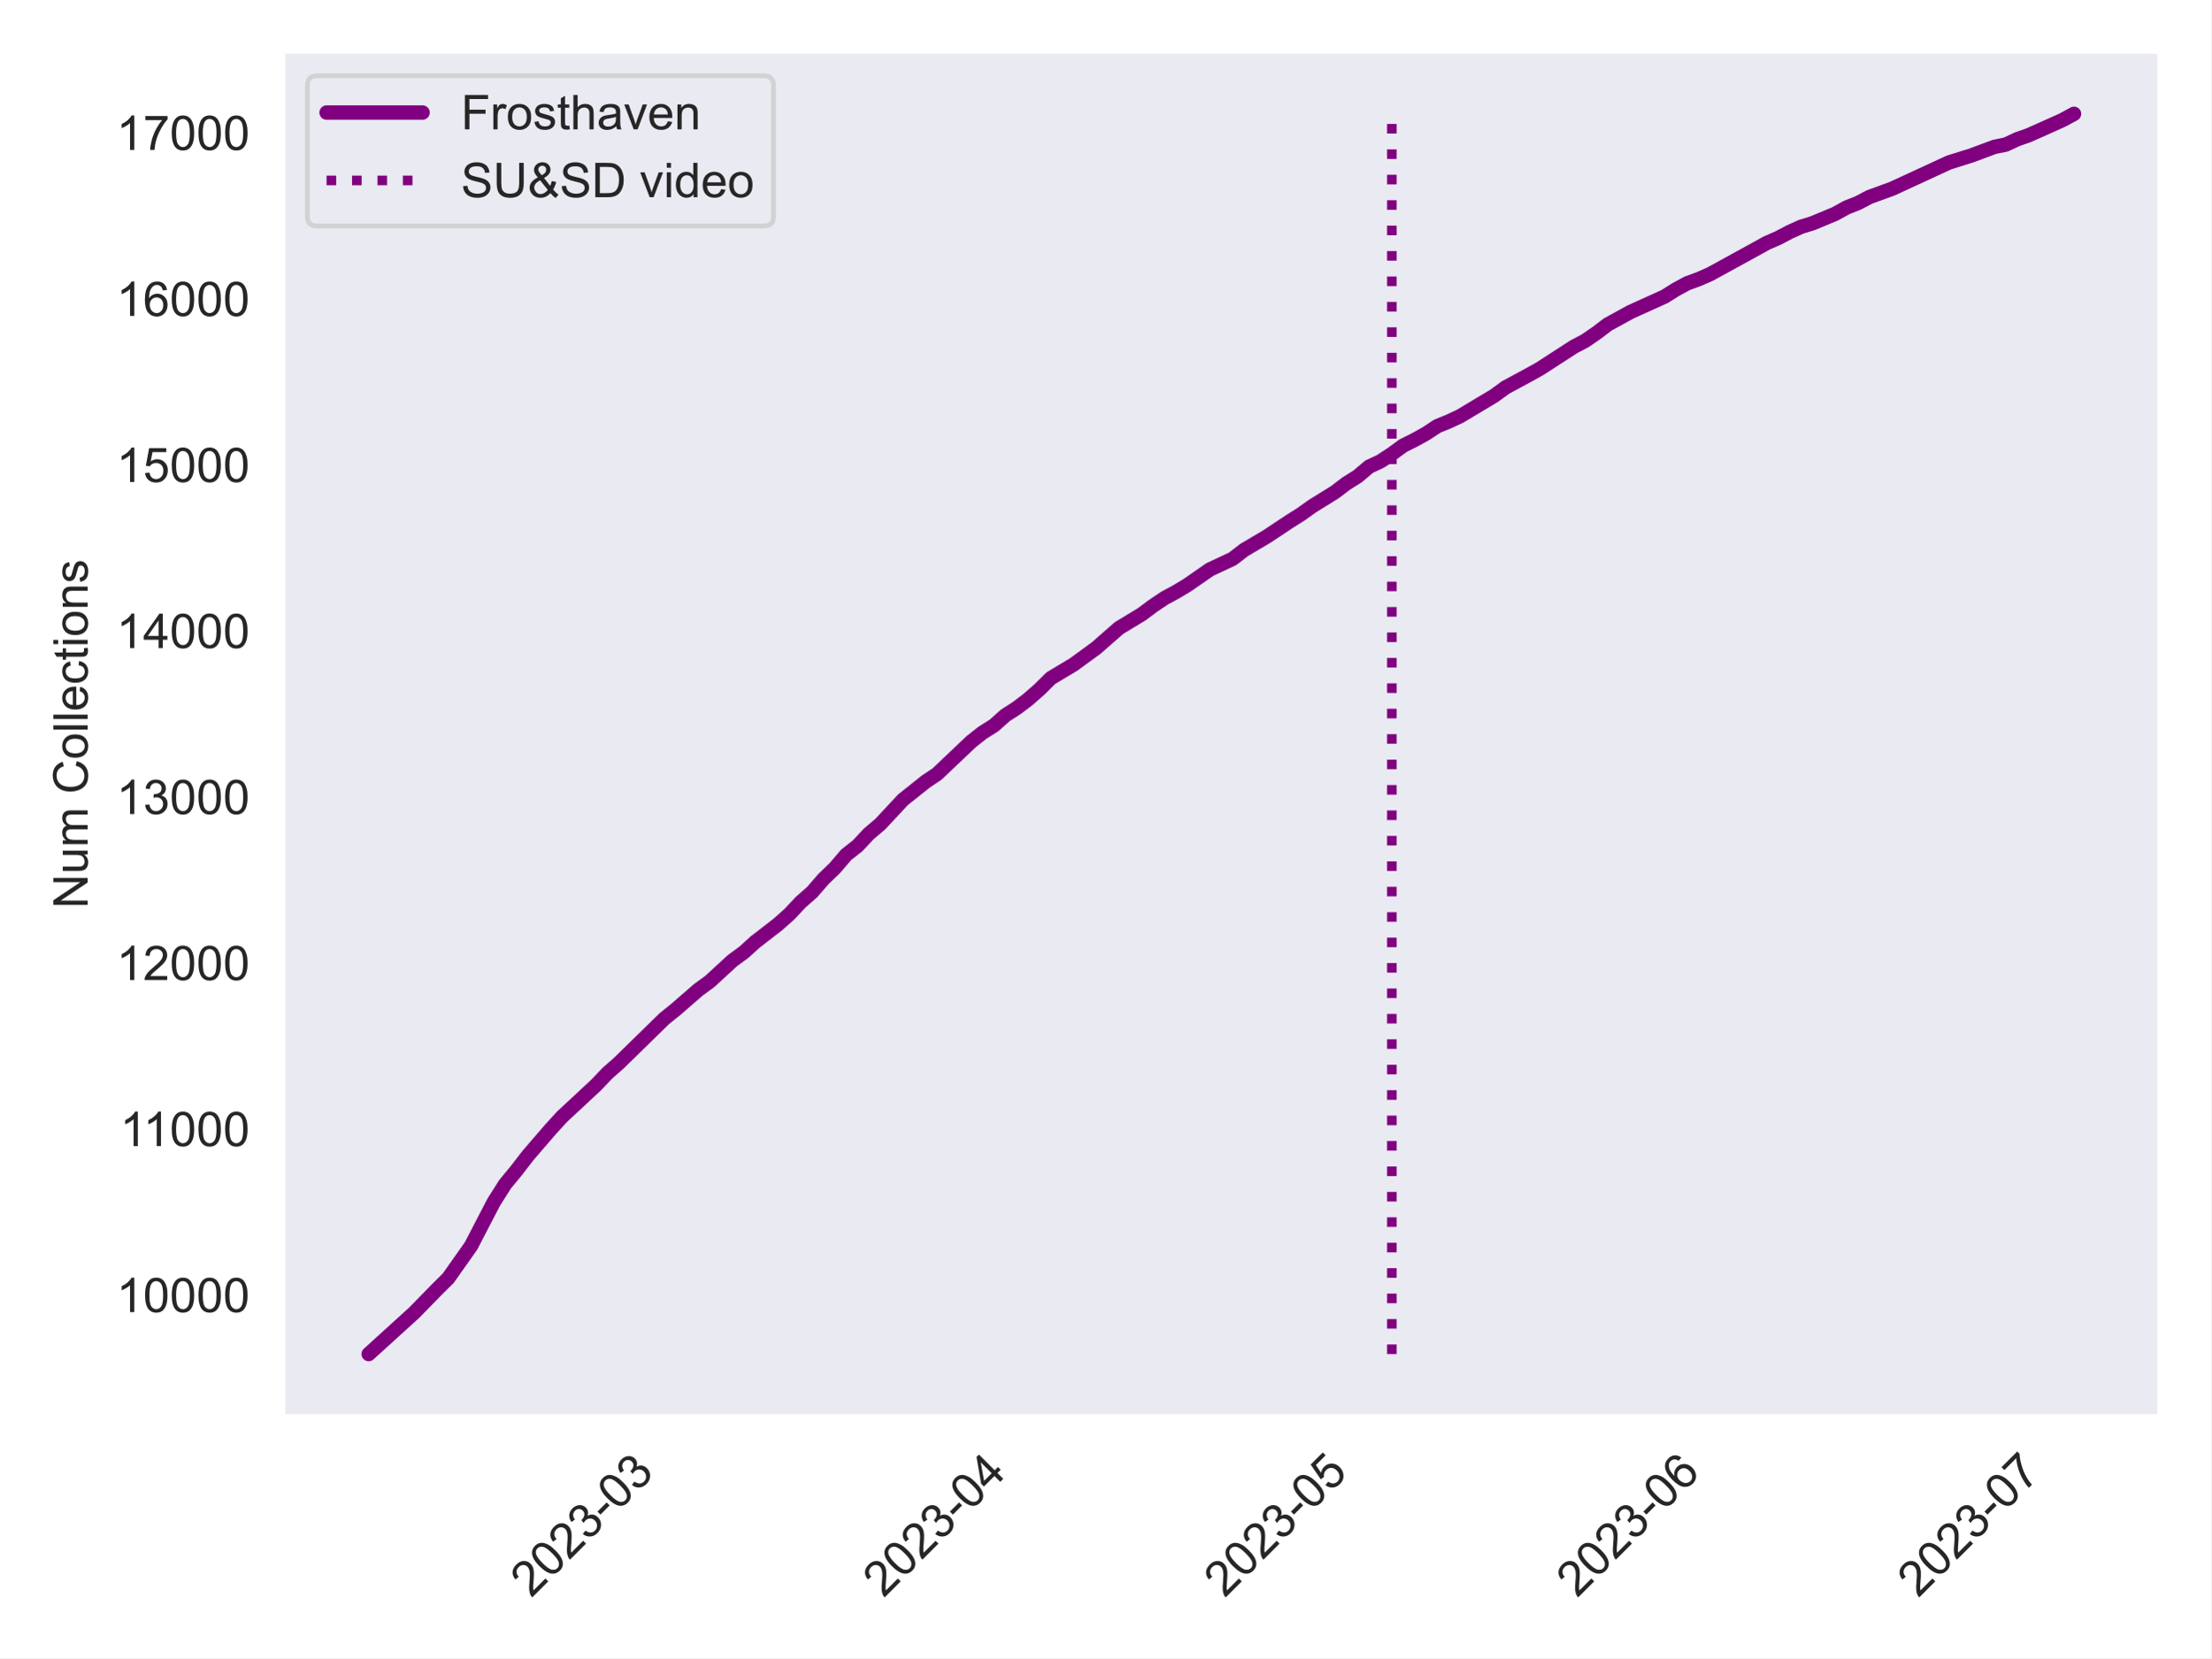
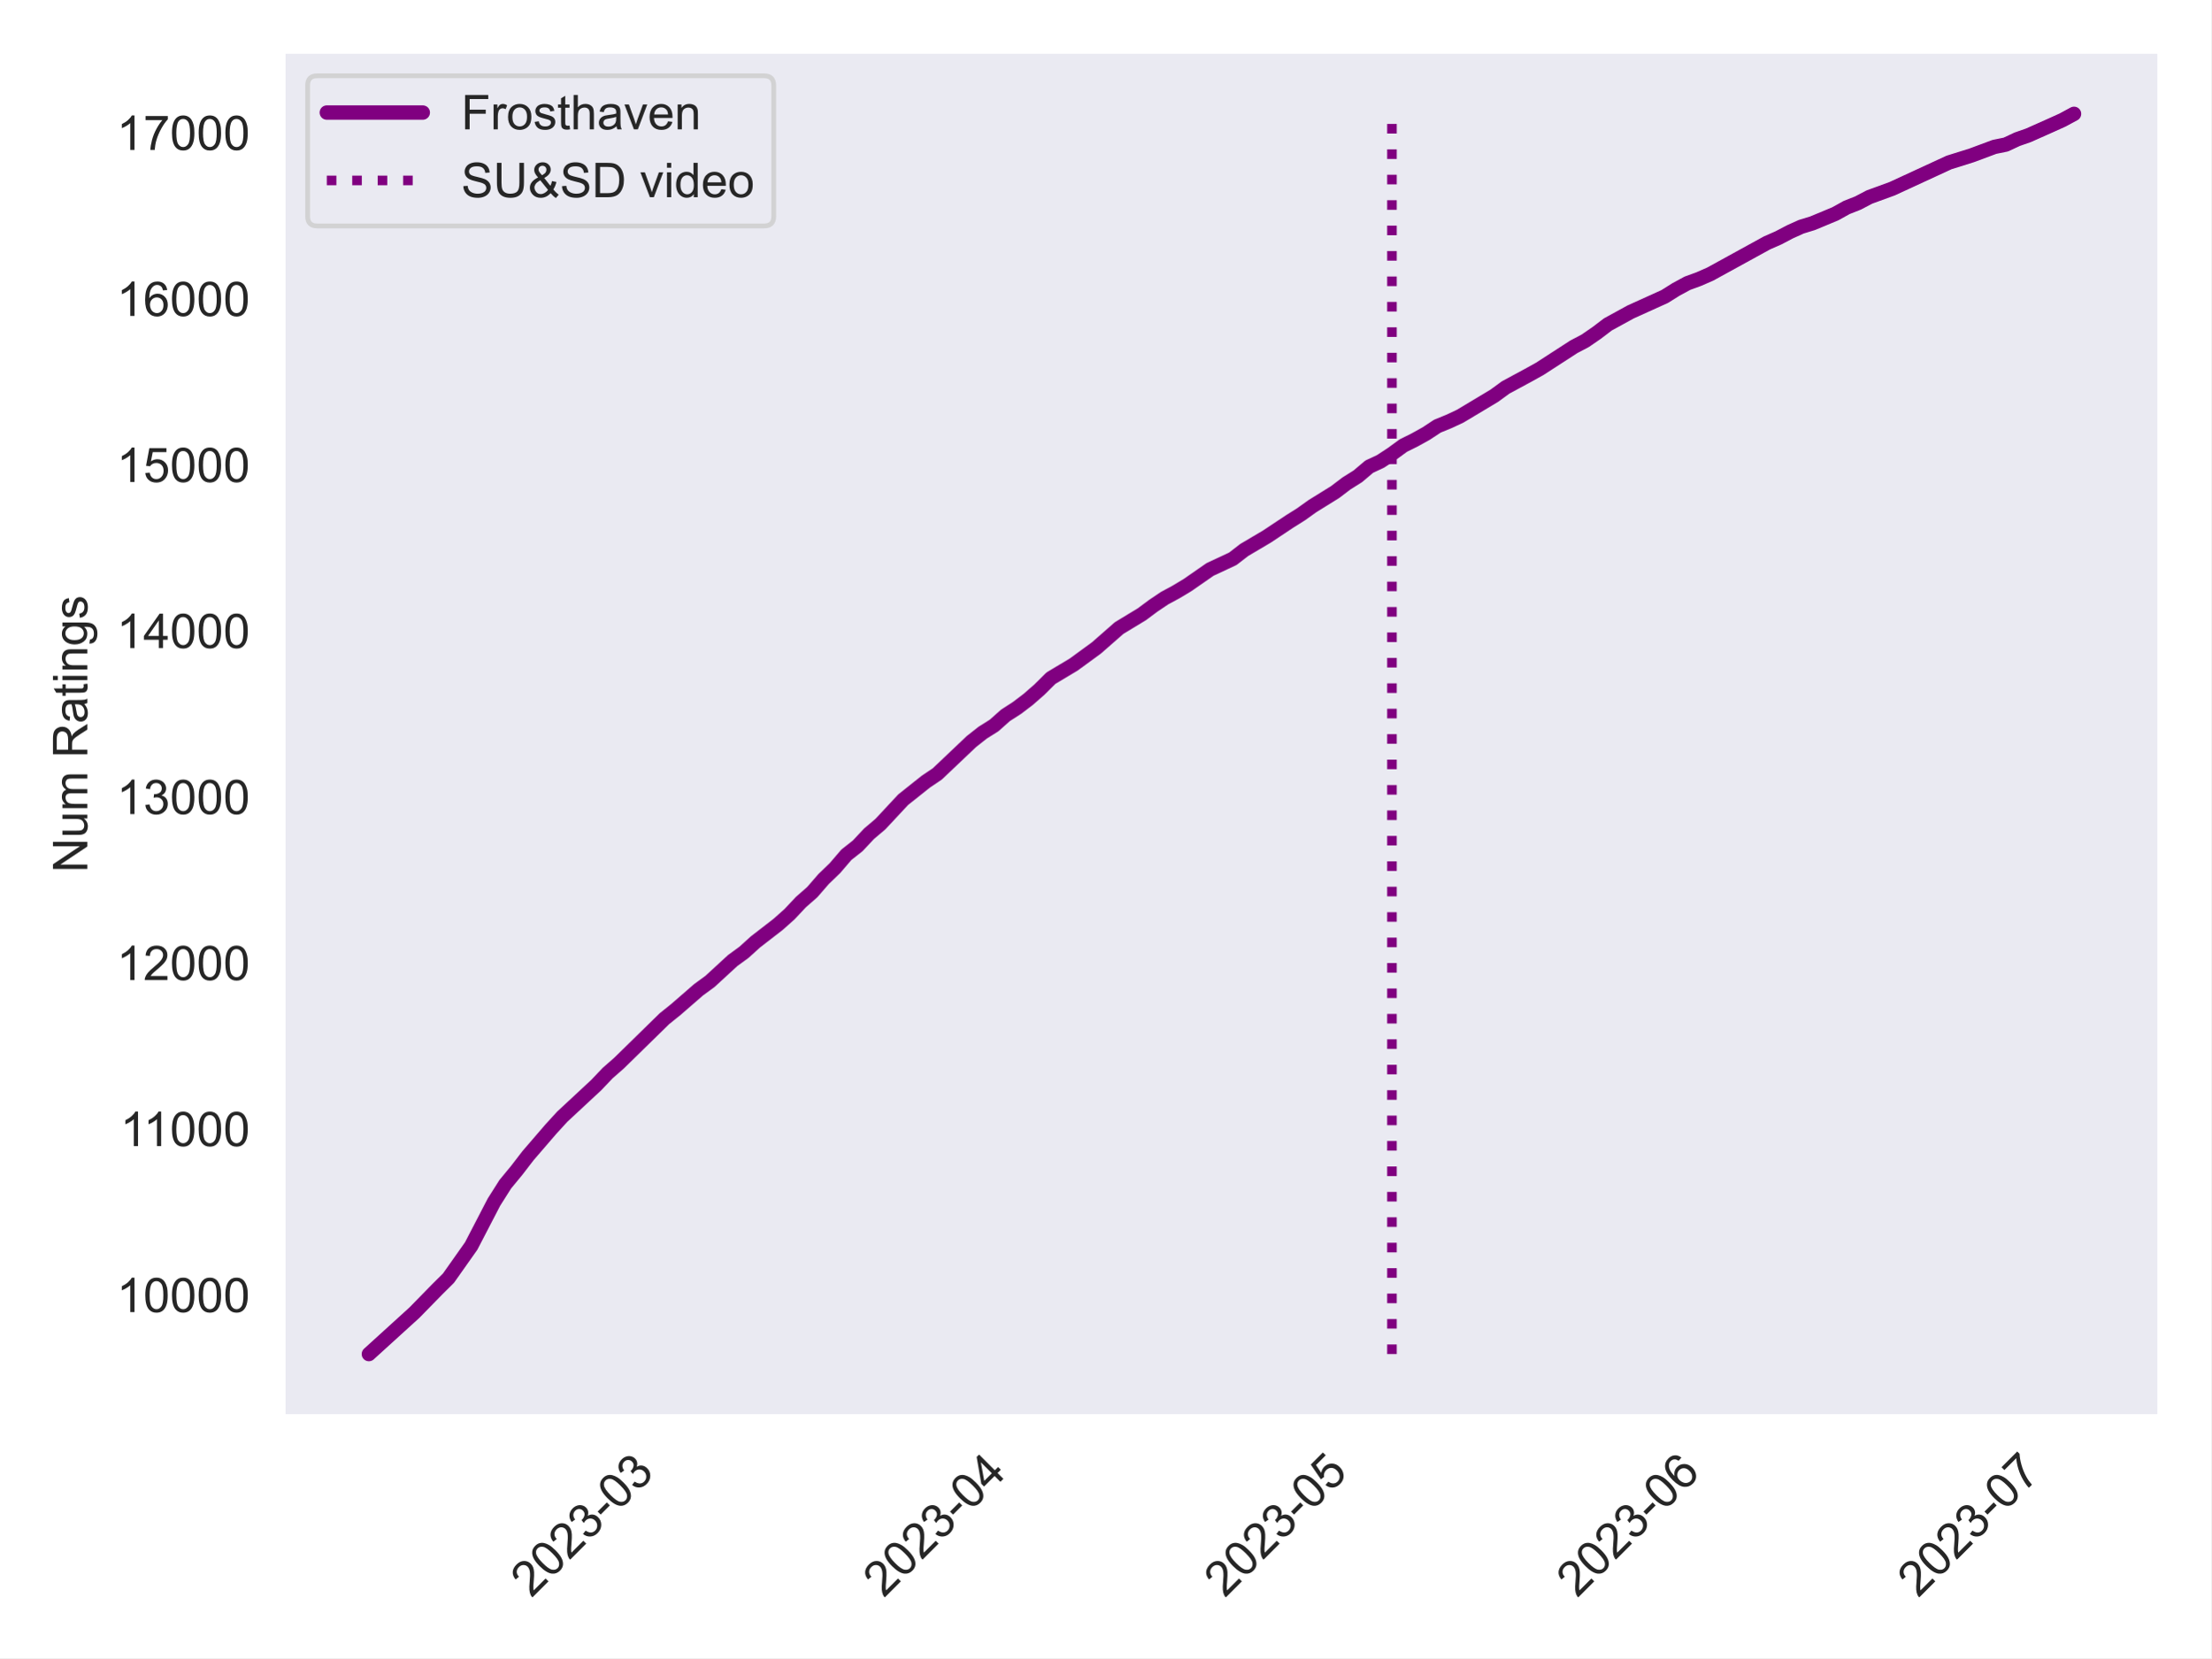
<svg xmlns="http://www.w3.org/2000/svg" xmlns:xlink="http://www.w3.org/1999/xlink" width="460.8pt" height="345.6pt" viewBox="0 0 460.8 345.6" version="1.1">
  <defs>
    <style type="text/css">*{stroke-linejoin: round; stroke-linecap: butt}</style>
  </defs>
  <g id="figure_1">
    <g id="patch_1">
      <path d="M 0 345.6  L 460.8 345.6  L 460.8 0  L 0 0  z " style="fill: #ffffff" />
    </g>
    <g id="axes_1">
      <g id="patch_2">
-         <path d="M 59.06 295.153  L 450 295.153  L 450 10.8  L 59.06 10.8  z " style="fill: #eaeaf2" />
+         <path d="M 59.105 295.153  L 450 295.153  L 450 10.8  L 59.105 10.8  z " style="fill: #eaeaf2" />
      </g>
      <g id="matplotlib.axis_1">
        <g id="xtick_1">
          <g id="text_1">
-             <g style="fill: #262626" transform="translate(110.7016 333.1617) rotate(-45) scale(0.1 -0.1)">
+             <g style="fill: #262626" transform="translate(110.7393 333.1617) rotate(-45) scale(0.1 -0.1)">
              <defs>
                <path id="ArialMT-32" d="M 3222 541  L 3222 0  L 194 0  Q 188 203 259 391  Q 375 700 629 1000  Q 884 1300 1366 1694  Q 2113 2306 2375 2664  Q 2638 3022 2638 3341  Q 2638 3675 2398 3904  Q 2159 4134 1775 4134  Q 1369 4134 1125 3890  Q 881 3647 878 3216  L 300 3275  Q 359 3922 746 4261  Q 1134 4600 1788 4600  Q 2447 4600 2831 4234  Q 3216 3869 3216 3328  Q 3216 3053 3103 2787  Q 2991 2522 2730 2228  Q 2469 1934 1863 1422  Q 1356 997 1212 845  Q 1069 694 975 541  L 3222 541  z " transform="scale(0.015625)" />
                <path id="ArialMT-30" d="M 266 2259  Q 266 3072 433 3567  Q 600 4063 929 4331  Q 1259 4600 1759 4600  Q 2128 4600 2406 4451  Q 2684 4303 2865 4023  Q 3047 3744 3150 3342  Q 3253 2941 3253 2259  Q 3253 1453 3087 958  Q 2922 463 2592 192  Q 2263 -78 1759 -78  Q 1097 -78 719 397  Q 266 969 266 2259  z M 844 2259  Q 844 1131 1108 757  Q 1372 384 1759 384  Q 2147 384 2411 759  Q 2675 1134 2675 2259  Q 2675 3391 2411 3762  Q 2147 4134 1753 4134  Q 1366 4134 1134 3806  Q 844 3388 844 2259  z " transform="scale(0.015625)" />
                <path id="ArialMT-33" d="M 269 1209  L 831 1284  Q 928 806 1161 595  Q 1394 384 1728 384  Q 2125 384 2398 659  Q 2672 934 2672 1341  Q 2672 1728 2419 1979  Q 2166 2231 1775 2231  Q 1616 2231 1378 2169  L 1441 2663  Q 1497 2656 1531 2656  Q 1891 2656 2178 2843  Q 2466 3031 2466 3422  Q 2466 3731 2256 3934  Q 2047 4138 1716 4138  Q 1388 4138 1169 3931  Q 950 3725 888 3313  L 325 3413  Q 428 3978 793 4289  Q 1159 4600 1703 4600  Q 2078 4600 2393 4439  Q 2709 4278 2876 4000  Q 3044 3722 3044 3409  Q 3044 3113 2884 2869  Q 2725 2625 2413 2481  Q 2819 2388 3044 2092  Q 3269 1797 3269 1353  Q 3269 753 2831 336  Q 2394 -81 1725 -81  Q 1122 -81 723 278  Q 325 638 269 1209  z " transform="scale(0.015625)" />
                <path id="ArialMT-2d" d="M 203 1375  L 203 1941  L 1931 1941  L 1931 1375  L 203 1375  z " transform="scale(0.015625)" />
              </defs>
              <use xlink:href="#ArialMT-32" />
              <use xlink:href="#ArialMT-30" x="55.615" />
              <use xlink:href="#ArialMT-32" x="111.23" />
              <use xlink:href="#ArialMT-33" x="166.846" />
              <use xlink:href="#ArialMT-2d" x="222.461" />
              <use xlink:href="#ArialMT-30" x="255.762" />
              <use xlink:href="#ArialMT-33" x="311.377" />
            </g>
          </g>
        </g>
        <g id="xtick_2">
          <g id="text_2">
-             <g style="fill: #262626" transform="translate(184.1509 333.1617) rotate(-45) scale(0.1 -0.1)">
+             <g style="fill: #262626" transform="translate(184.1802 333.1617) rotate(-45) scale(0.1 -0.1)">
              <defs>
                <path id="ArialMT-34" d="M 2069 0  L 2069 1097  L 81 1097  L 81 1613  L 2172 4581  L 2631 4581  L 2631 1613  L 3250 1613  L 3250 1097  L 2631 1097  L 2631 0  L 2069 0  z M 2069 1613  L 2069 3678  L 634 1613  L 2069 1613  z " transform="scale(0.015625)" />
              </defs>
              <use xlink:href="#ArialMT-32" />
              <use xlink:href="#ArialMT-30" x="55.615" />
              <use xlink:href="#ArialMT-32" x="111.23" />
              <use xlink:href="#ArialMT-33" x="166.846" />
              <use xlink:href="#ArialMT-2d" x="222.461" />
              <use xlink:href="#ArialMT-30" x="255.762" />
              <use xlink:href="#ArialMT-34" x="311.377" />
            </g>
          </g>
        </g>
        <g id="xtick_3">
          <g id="text_3">
-             <g style="fill: #262626" transform="translate(255.2309 333.1617) rotate(-45) scale(0.1 -0.1)">
+             <g style="fill: #262626" transform="translate(255.252 333.1617) rotate(-45) scale(0.1 -0.1)">
              <defs>
                <path id="ArialMT-35" d="M 266 1200  L 856 1250  Q 922 819 1161 601  Q 1400 384 1738 384  Q 2144 384 2425 690  Q 2706 997 2706 1503  Q 2706 1984 2436 2262  Q 2166 2541 1728 2541  Q 1456 2541 1237 2417  Q 1019 2294 894 2097  L 366 2166  L 809 4519  L 3088 4519  L 3088 3981  L 1259 3981  L 1013 2750  Q 1425 3038 1878 3038  Q 2478 3038 2890 2622  Q 3303 2206 3303 1553  Q 3303 931 2941 478  Q 2500 -78 1738 -78  Q 1113 -78 717 272  Q 322 622 266 1200  z " transform="scale(0.015625)" />
              </defs>
              <use xlink:href="#ArialMT-32" />
              <use xlink:href="#ArialMT-30" x="55.615" />
              <use xlink:href="#ArialMT-32" x="111.23" />
              <use xlink:href="#ArialMT-33" x="166.846" />
              <use xlink:href="#ArialMT-2d" x="222.461" />
              <use xlink:href="#ArialMT-30" x="255.762" />
              <use xlink:href="#ArialMT-35" x="311.377" />
            </g>
          </g>
        </g>
        <g id="xtick_4">
          <g id="text_4">
-             <g style="fill: #262626" transform="translate(328.6802 333.1617) rotate(-45) scale(0.1 -0.1)">
+             <g style="fill: #262626" transform="translate(328.6929 333.1617) rotate(-45) scale(0.1 -0.1)">
              <defs>
                <path id="ArialMT-36" d="M 3184 3459  L 2625 3416  Q 2550 3747 2413 3897  Q 2184 4138 1850 4138  Q 1581 4138 1378 3988  Q 1113 3794 959 3422  Q 806 3050 800 2363  Q 1003 2672 1297 2822  Q 1591 2972 1913 2972  Q 2475 2972 2870 2558  Q 3266 2144 3266 1488  Q 3266 1056 3080 686  Q 2894 316 2569 119  Q 2244 -78 1831 -78  Q 1128 -78 684 439  Q 241 956 241 2144  Q 241 3472 731 4075  Q 1159 4600 1884 4600  Q 2425 4600 2770 4297  Q 3116 3994 3184 3459  z M 888 1484  Q 888 1194 1011 928  Q 1134 663 1356 523  Q 1578 384 1822 384  Q 2178 384 2434 671  Q 2691 959 2691 1453  Q 2691 1928 2437 2201  Q 2184 2475 1800 2475  Q 1419 2475 1153 2201  Q 888 1928 888 1484  z " transform="scale(0.015625)" />
              </defs>
              <use xlink:href="#ArialMT-32" />
              <use xlink:href="#ArialMT-30" x="55.615" />
              <use xlink:href="#ArialMT-32" x="111.23" />
              <use xlink:href="#ArialMT-33" x="166.846" />
              <use xlink:href="#ArialMT-2d" x="222.461" />
              <use xlink:href="#ArialMT-30" x="255.762" />
              <use xlink:href="#ArialMT-36" x="311.377" />
            </g>
          </g>
        </g>
        <g id="xtick_5">
          <g id="text_5">
-             <g style="fill: #262626" transform="translate(399.7602 333.1617) rotate(-45) scale(0.1 -0.1)">
+             <g style="fill: #262626" transform="translate(399.7647 333.1617) rotate(-45) scale(0.1 -0.1)">
              <defs>
                <path id="ArialMT-37" d="M 303 3981  L 303 4522  L 3269 4522  L 3269 4084  Q 2831 3619 2401 2847  Q 1972 2075 1738 1259  Q 1569 684 1522 0  L 944 0  Q 953 541 1156 1306  Q 1359 2072 1739 2783  Q 2119 3494 2547 3981  L 303 3981  z " transform="scale(0.015625)" />
              </defs>
              <use xlink:href="#ArialMT-32" />
              <use xlink:href="#ArialMT-30" x="55.615" />
              <use xlink:href="#ArialMT-32" x="111.23" />
              <use xlink:href="#ArialMT-33" x="166.846" />
              <use xlink:href="#ArialMT-2d" x="222.461" />
              <use xlink:href="#ArialMT-30" x="255.762" />
              <use xlink:href="#ArialMT-37" x="311.377" />
            </g>
          </g>
        </g>
      </g>
      <g id="matplotlib.axis_2">
        <g id="ytick_1">
          <g id="text_6">
-             <g style="fill: #262626" transform="translate(24.25531 273.4871) scale(0.1 -0.1)">
+             <g style="fill: #262626" transform="translate(24.30031 273.4871) scale(0.1 -0.1)">
              <defs>
                <path id="ArialMT-31" d="M 2384 0  L 1822 0  L 1822 3584  Q 1619 3391 1289 3197  Q 959 3003 697 2906  L 697 3450  Q 1169 3672 1522 3987  Q 1875 4303 2022 4600  L 2384 4600  L 2384 0  z " transform="scale(0.015625)" />
              </defs>
              <use xlink:href="#ArialMT-31" />
              <use xlink:href="#ArialMT-30" x="55.615" />
              <use xlink:href="#ArialMT-30" x="111.23" />
              <use xlink:href="#ArialMT-30" x="166.846" />
              <use xlink:href="#ArialMT-30" x="222.461" />
            </g>
          </g>
        </g>
        <g id="ytick_2">
          <g id="text_7">
-             <g style="fill: #262626" transform="translate(24.99281 238.8817) scale(0.1 -0.1)">
+             <g style="fill: #262626" transform="translate(25.03781 238.8817) scale(0.1 -0.1)">
              <use xlink:href="#ArialMT-31" />
              <use xlink:href="#ArialMT-31" x="48.24" />
              <use xlink:href="#ArialMT-30" x="103.855" />
              <use xlink:href="#ArialMT-30" x="159.471" />
              <use xlink:href="#ArialMT-30" x="215.086" />
            </g>
          </g>
        </g>
        <g id="ytick_3">
          <g id="text_8">
-             <g style="fill: #262626" transform="translate(24.25531 204.2762) scale(0.1 -0.1)">
+             <g style="fill: #262626" transform="translate(24.30031 204.2762) scale(0.1 -0.1)">
              <use xlink:href="#ArialMT-31" />
              <use xlink:href="#ArialMT-32" x="55.615" />
              <use xlink:href="#ArialMT-30" x="111.23" />
              <use xlink:href="#ArialMT-30" x="166.846" />
              <use xlink:href="#ArialMT-30" x="222.461" />
            </g>
          </g>
        </g>
        <g id="ytick_4">
          <g id="text_9">
-             <g style="fill: #262626" transform="translate(24.25531 169.6708) scale(0.1 -0.1)">
+             <g style="fill: #262626" transform="translate(24.30031 169.6708) scale(0.1 -0.1)">
              <use xlink:href="#ArialMT-31" />
              <use xlink:href="#ArialMT-33" x="55.615" />
              <use xlink:href="#ArialMT-30" x="111.23" />
              <use xlink:href="#ArialMT-30" x="166.846" />
              <use xlink:href="#ArialMT-30" x="222.461" />
            </g>
          </g>
        </g>
        <g id="ytick_5">
          <g id="text_10">
-             <g style="fill: #262626" transform="translate(24.25531 135.0654) scale(0.1 -0.1)">
+             <g style="fill: #262626" transform="translate(24.30031 135.0654) scale(0.1 -0.1)">
              <use xlink:href="#ArialMT-31" />
              <use xlink:href="#ArialMT-34" x="55.615" />
              <use xlink:href="#ArialMT-30" x="111.23" />
              <use xlink:href="#ArialMT-30" x="166.846" />
              <use xlink:href="#ArialMT-30" x="222.461" />
            </g>
          </g>
        </g>
        <g id="ytick_6">
          <g id="text_11">
-             <g style="fill: #262626" transform="translate(24.25531 100.4599) scale(0.1 -0.1)">
+             <g style="fill: #262626" transform="translate(24.30031 100.4599) scale(0.1 -0.1)">
              <use xlink:href="#ArialMT-31" />
              <use xlink:href="#ArialMT-35" x="55.615" />
              <use xlink:href="#ArialMT-30" x="111.23" />
              <use xlink:href="#ArialMT-30" x="166.846" />
              <use xlink:href="#ArialMT-30" x="222.461" />
            </g>
          </g>
        </g>
        <g id="ytick_7">
          <g id="text_12">
-             <g style="fill: #262626" transform="translate(24.25531 65.8545) scale(0.1 -0.1)">
+             <g style="fill: #262626" transform="translate(24.30031 65.8545) scale(0.1 -0.1)">
              <use xlink:href="#ArialMT-31" />
              <use xlink:href="#ArialMT-36" x="55.615" />
              <use xlink:href="#ArialMT-30" x="111.23" />
              <use xlink:href="#ArialMT-30" x="166.846" />
              <use xlink:href="#ArialMT-30" x="222.461" />
            </g>
          </g>
        </g>
        <g id="ytick_8">
          <g id="text_13">
-             <g style="fill: #262626" transform="translate(24.25531 31.24906) scale(0.1 -0.1)">
+             <g style="fill: #262626" transform="translate(24.30031 31.24906) scale(0.1 -0.1)">
              <use xlink:href="#ArialMT-31" />
              <use xlink:href="#ArialMT-37" x="55.615" />
              <use xlink:href="#ArialMT-30" x="111.23" />
              <use xlink:href="#ArialMT-30" x="166.846" />
              <use xlink:href="#ArialMT-30" x="222.461" />
            </g>
          </g>
        </g>
        <g id="text_14">
-           <g style="fill: #262626" transform="translate(18.26781 189.3764) rotate(-90) scale(0.1 -0.1)">
+           <g style="fill: #262626" transform="translate(18.19562 181.8741) rotate(-90) scale(0.1 -0.1)">
            <defs>
              <path id="ArialMT-4e" d="M 488 0  L 488 4581  L 1109 4581  L 3516 984  L 3516 4581  L 4097 4581  L 4097 0  L 3475 0  L 1069 3600  L 1069 0  L 488 0  z " transform="scale(0.015625)" />
              <path id="ArialMT-75" d="M 2597 0  L 2597 488  Q 2209 -75 1544 -75  Q 1250 -75 995 37  Q 741 150 617 320  Q 494 491 444 738  Q 409 903 409 1263  L 409 3319  L 972 3319  L 972 1478  Q 972 1038 1006 884  Q 1059 663 1231 536  Q 1403 409 1656 409  Q 1909 409 2131 539  Q 2353 669 2445 892  Q 2538 1116 2538 1541  L 2538 3319  L 3100 3319  L 3100 0  L 2597 0  z " transform="scale(0.015625)" />
              <path id="ArialMT-6d" d="M 422 0  L 422 3319  L 925 3319  L 925 2853  Q 1081 3097 1340 3245  Q 1600 3394 1931 3394  Q 2300 3394 2536 3241  Q 2772 3088 2869 2813  Q 3263 3394 3894 3394  Q 4388 3394 4653 3120  Q 4919 2847 4919 2278  L 4919 0  L 4359 0  L 4359 2091  Q 4359 2428 4304 2576  Q 4250 2725 4106 2815  Q 3963 2906 3769 2906  Q 3419 2906 3187 2673  Q 2956 2441 2956 1928  L 2956 0  L 2394 0  L 2394 2156  Q 2394 2531 2256 2718  Q 2119 2906 1806 2906  Q 1569 2906 1367 2781  Q 1166 2656 1075 2415  Q 984 2175 984 1722  L 984 0  L 422 0  z " transform="scale(0.015625)" />
              <path id="ArialMT-20" transform="scale(0.015625)" />
-               <path id="ArialMT-43" d="M 3763 1606  L 4369 1453  Q 4178 706 3683 314  Q 3188 -78 2472 -78  Q 1731 -78 1267 223  Q 803 525 561 1097  Q 319 1669 319 2325  Q 319 3041 592 3573  Q 866 4106 1370 4382  Q 1875 4659 2481 4659  Q 3169 4659 3637 4309  Q 4106 3959 4291 3325  L 3694 3184  Q 3534 3684 3231 3912  Q 2928 4141 2469 4141  Q 1941 4141 1586 3887  Q 1231 3634 1087 3207  Q 944 2781 944 2328  Q 944 1744 1114 1308  Q 1284 872 1643 656  Q 2003 441 2422 441  Q 2931 441 3284 734  Q 3638 1028 3763 1606  z " transform="scale(0.015625)" />
-               <path id="ArialMT-6f" d="M 213 1659  Q 213 2581 725 3025  Q 1153 3394 1769 3394  Q 2453 3394 2887 2945  Q 3322 2497 3322 1706  Q 3322 1066 3130 698  Q 2938 331 2570 128  Q 2203 -75 1769 -75  Q 1072 -75 642 372  Q 213 819 213 1659  z M 791 1659  Q 791 1022 1069 705  Q 1347 388 1769 388  Q 2188 388 2466 706  Q 2744 1025 2744 1678  Q 2744 2294 2464 2611  Q 2184 2928 1769 2928  Q 1347 2928 1069 2612  Q 791 2297 791 1659  z " transform="scale(0.015625)" />
-               <path id="ArialMT-6c" d="M 409 0  L 409 4581  L 972 4581  L 972 0  L 409 0  z " transform="scale(0.015625)" />
-               <path id="ArialMT-65" d="M 2694 1069  L 3275 997  Q 3138 488 2766 206  Q 2394 -75 1816 -75  Q 1088 -75 661 373  Q 234 822 234 1631  Q 234 2469 665 2931  Q 1097 3394 1784 3394  Q 2450 3394 2872 2941  Q 3294 2488 3294 1666  Q 3294 1616 3291 1516  L 816 1516  Q 847 969 1125 678  Q 1403 388 1819 388  Q 2128 388 2347 550  Q 2566 713 2694 1069  z M 847 1978  L 2700 1978  Q 2663 2397 2488 2606  Q 2219 2931 1791 2931  Q 1403 2931 1139 2672  Q 875 2413 847 1978  z " transform="scale(0.015625)" />
-               <path id="ArialMT-63" d="M 2588 1216  L 3141 1144  Q 3050 572 2676 248  Q 2303 -75 1759 -75  Q 1078 -75 664 370  Q 250 816 250 1647  Q 250 2184 428 2587  Q 606 2991 970 3192  Q 1334 3394 1763 3394  Q 2303 3394 2647 3120  Q 2991 2847 3088 2344  L 2541 2259  Q 2463 2594 2264 2762  Q 2066 2931 1784 2931  Q 1359 2931 1093 2626  Q 828 2322 828 1663  Q 828 994 1084 691  Q 1341 388 1753 388  Q 2084 388 2306 591  Q 2528 794 2588 1216  z " transform="scale(0.015625)" />
+               <path id="ArialMT-52" d="M 503 0  L 503 4581  L 2534 4581  Q 3147 4581 3465 4457  Q 3784 4334 3975 4021  Q 4166 3709 4166 3331  Q 4166 2844 3850 2509  Q 3534 2175 2875 2084  Q 3116 1969 3241 1856  Q 3506 1613 3744 1247  L 4541 0  L 3778 0  L 3172 953  Q 2906 1366 2734 1584  Q 2563 1803 2427 1890  Q 2291 1978 2150 2013  Q 2047 2034 1813 2034  L 1109 2034  L 1109 0  L 503 0  z M 1109 2559  L 2413 2559  Q 2828 2559 3062 2645  Q 3297 2731 3419 2920  Q 3541 3109 3541 3331  Q 3541 3656 3305 3865  Q 3069 4075 2559 4075  L 1109 4075  L 1109 2559  z " transform="scale(0.015625)" />
+               <path id="ArialMT-61" d="M 2588 409  Q 2275 144 1986 34  Q 1697 -75 1366 -75  Q 819 -75 525 192  Q 231 459 231 875  Q 231 1119 342 1320  Q 453 1522 633 1644  Q 813 1766 1038 1828  Q 1203 1872 1538 1913  Q 2219 1994 2541 2106  Q 2544 2222 2544 2253  Q 2544 2597 2384 2738  Q 2169 2928 1744 2928  Q 1347 2928 1158 2789  Q 969 2650 878 2297  L 328 2372  Q 403 2725 575 2942  Q 747 3159 1072 3276  Q 1397 3394 1825 3394  Q 2250 3394 2515 3294  Q 2781 3194 2906 3042  Q 3031 2891 3081 2659  Q 3109 2516 3109 2141  L 3109 1391  Q 3109 606 3145 398  Q 3181 191 3288 0  L 2700 0  Q 2613 175 2588 409  z M 2541 1666  Q 2234 1541 1622 1453  Q 1275 1403 1131 1340  Q 988 1278 909 1158  Q 831 1038 831 891  Q 831 666 1001 516  Q 1172 366 1500 366  Q 1825 366 2078 508  Q 2331 650 2450 897  Q 2541 1088 2541 1459  L 2541 1666  z " transform="scale(0.015625)" />
              <path id="ArialMT-74" d="M 1650 503  L 1731 6  Q 1494 -44 1306 -44  Q 1000 -44 831 53  Q 663 150 594 308  Q 525 466 525 972  L 525 2881  L 113 2881  L 113 3319  L 525 3319  L 525 4141  L 1084 4478  L 1084 3319  L 1650 3319  L 1650 2881  L 1084 2881  L 1084 941  Q 1084 700 1114 631  Q 1144 563 1211 522  Q 1278 481 1403 481  Q 1497 481 1650 503  z " transform="scale(0.015625)" />
              <path id="ArialMT-69" d="M 425 3934  L 425 4581  L 988 4581  L 988 3934  L 425 3934  z M 425 0  L 425 3319  L 988 3319  L 988 0  L 425 0  z " transform="scale(0.015625)" />
              <path id="ArialMT-6e" d="M 422 0  L 422 3319  L 928 3319  L 928 2847  Q 1294 3394 1984 3394  Q 2284 3394 2536 3286  Q 2788 3178 2913 3003  Q 3038 2828 3088 2588  Q 3119 2431 3119 2041  L 3119 0  L 2556 0  L 2556 2019  Q 2556 2363 2490 2533  Q 2425 2703 2258 2804  Q 2091 2906 1866 2906  Q 1506 2906 1245 2678  Q 984 2450 984 1813  L 984 0  L 422 0  z " transform="scale(0.015625)" />
+               <path id="ArialMT-67" d="M 319 -275  L 866 -356  Q 900 -609 1056 -725  Q 1266 -881 1628 -881  Q 2019 -881 2231 -725  Q 2444 -569 2519 -288  Q 2563 -116 2559 434  Q 2191 0 1641 0  Q 956 0 581 494  Q 206 988 206 1678  Q 206 2153 378 2554  Q 550 2956 876 3175  Q 1203 3394 1644 3394  Q 2231 3394 2613 2919  L 2613 3319  L 3131 3319  L 3131 450  Q 3131 -325 2973 -648  Q 2816 -972 2473 -1159  Q 2131 -1347 1631 -1347  Q 1038 -1347 672 -1080  Q 306 -813 319 -275  z M 784 1719  Q 784 1066 1043 766  Q 1303 466 1694 466  Q 2081 466 2343 764  Q 2606 1063 2606 1700  Q 2606 2309 2336 2618  Q 2066 2928 1684 2928  Q 1309 2928 1046 2623  Q 784 2319 784 1719  z " transform="scale(0.015625)" />
              <path id="ArialMT-73" d="M 197 991  L 753 1078  Q 800 744 1014 566  Q 1228 388 1613 388  Q 2000 388 2187 545  Q 2375 703 2375 916  Q 2375 1106 2209 1216  Q 2094 1291 1634 1406  Q 1016 1563 777 1677  Q 538 1791 414 1992  Q 291 2194 291 2438  Q 291 2659 392 2848  Q 494 3038 669 3163  Q 800 3259 1026 3326  Q 1253 3394 1513 3394  Q 1903 3394 2198 3281  Q 2494 3169 2634 2976  Q 2775 2784 2828 2463  L 2278 2388  Q 2241 2644 2061 2787  Q 1881 2931 1553 2931  Q 1166 2931 1000 2803  Q 834 2675 834 2503  Q 834 2394 903 2306  Q 972 2216 1119 2156  Q 1203 2125 1616 2013  Q 2213 1853 2448 1751  Q 2684 1650 2818 1456  Q 2953 1263 2953 975  Q 2953 694 2789 445  Q 2625 197 2315 61  Q 2006 -75 1616 -75  Q 969 -75 630 194  Q 291 463 197 991  z " transform="scale(0.015625)" />
            </defs>
            <use xlink:href="#ArialMT-4e" />
            <use xlink:href="#ArialMT-75" x="72.217" />
            <use xlink:href="#ArialMT-6d" x="127.832" />
            <use xlink:href="#ArialMT-20" x="211.133" />
-             <use xlink:href="#ArialMT-43" x="238.916" />
-             <use xlink:href="#ArialMT-6f" x="311.133" />
-             <use xlink:href="#ArialMT-6c" x="366.748" />
-             <use xlink:href="#ArialMT-6c" x="388.965" />
-             <use xlink:href="#ArialMT-65" x="411.182" />
-             <use xlink:href="#ArialMT-63" x="466.797" />
-             <use xlink:href="#ArialMT-74" x="516.797" />
-             <use xlink:href="#ArialMT-69" x="544.58" />
-             <use xlink:href="#ArialMT-6f" x="566.797" />
-             <use xlink:href="#ArialMT-6e" x="622.412" />
-             <use xlink:href="#ArialMT-73" x="678.027" />
+             <use xlink:href="#ArialMT-52" x="238.916" />
+             <use xlink:href="#ArialMT-61" x="311.133" />
+             <use xlink:href="#ArialMT-74" x="366.748" />
+             <use xlink:href="#ArialMT-69" x="394.531" />
+             <use xlink:href="#ArialMT-6e" x="416.748" />
+             <use xlink:href="#ArialMT-67" x="472.363" />
+             <use xlink:href="#ArialMT-73" x="527.979" />
          </g>
        </g>
      </g>
      <g id="PolyCollection_1" />
      <g id="line2d_1">
-         <path d="M 76.83 282.228  L 86.307 273.611  L 91.046 268.766  L 93.415 266.413  L 98.154 259.7  L 102.893 250.564  L 105.262 246.826  L 107.631 243.954  L 110.001 240.874  L 114.739 235.372  L 117.109 232.777  L 124.217 226.167  L 126.586 223.675  L 128.955 221.599  L 138.433 212.325  L 140.802 210.421  L 145.541 206.303  L 147.91 204.573  L 152.649 200.213  L 155.018 198.483  L 157.387 196.337  L 162.126 192.669  L 164.495 190.558  L 166.865 188.032  L 169.234 185.955  L 171.603 183.222  L 173.973 180.938  L 176.342 178.169  L 178.711 176.301  L 181.081 173.774  L 183.45 171.767  L 188.189 166.68  L 192.927 162.908  L 195.297 161.316  L 202.405 154.568  L 204.774 152.7  L 207.143 151.212  L 209.513 149.101  L 211.882 147.578  L 214.251 145.779  L 216.621 143.702  L 218.99 141.349  L 223.729 138.511  L 228.467 135.051  L 233.206 130.898  L 237.945 128.026  L 240.314 126.261  L 242.683 124.669  L 245.053 123.389  L 247.422 121.97  L 252.161 118.682  L 256.899 116.468  L 259.269 114.634  L 264.007 111.831  L 268.746 108.681  L 271.115 107.193  L 273.485 105.498  L 278.223 102.556  L 280.593 100.757  L 282.962 99.269  L 285.331 97.262  L 287.701 96.154  L 290.07 94.597  L 292.439 92.867  L 294.809 91.69  L 297.178 90.375  L 299.547 88.818  L 301.917 87.849  L 304.286 86.742  L 311.394 82.485  L 313.763 80.755  L 318.502 78.194  L 320.871 76.879  L 327.979 72.277  L 330.349 71.031  L 332.718 69.404  L 335.087 67.605  L 339.826 65.009  L 346.934 61.791  L 349.303 60.303  L 351.673 59.023  L 354.042 58.158  L 356.411 57.119  L 368.258 50.614  L 370.627 49.575  L 372.997 48.33  L 375.366 47.257  L 377.735 46.53  L 382.474 44.558  L 384.843 43.243  L 387.213 42.308  L 389.582 41.062  L 394.321 39.332  L 406.167 33.865  L 410.906 32.376  L 415.645 30.612  L 418.014 30.127  L 420.383 29.02  L 422.753 28.189  L 427.491 26.078  L 429.861 25.006  L 432.23 23.725  L 432.23 23.725  " clip-path="url(#pf81d8c3367)" style="fill: none; stroke: #800080; stroke-width: 3; stroke-linecap: round" />
+         <path d="M 76.873 282.228  L 86.349 273.611  L 91.087 268.766  L 93.456 266.413  L 98.195 259.7  L 102.933 250.564  L 105.302 246.826  L 107.671 243.954  L 110.04 240.874  L 114.778 235.372  L 117.147 232.777  L 124.254 226.167  L 126.623 223.675  L 128.992 221.599  L 138.469 212.325  L 140.838 210.421  L 145.576 206.303  L 147.945 204.573  L 152.683 200.213  L 155.052 198.483  L 157.421 196.337  L 162.159 192.669  L 164.528 190.558  L 166.897 188.032  L 169.266 185.955  L 171.635 183.222  L 174.004 180.938  L 176.374 178.169  L 178.743 176.301  L 181.112 173.774  L 183.481 171.767  L 188.219 166.68  L 192.957 162.908  L 195.326 161.316  L 202.433 154.568  L 204.802 152.7  L 207.171 151.212  L 209.54 149.101  L 211.909 147.578  L 214.278 145.779  L 216.648 143.702  L 219.017 141.349  L 223.755 138.511  L 228.493 135.051  L 233.231 130.898  L 237.969 128.026  L 240.338 126.261  L 242.707 124.669  L 245.076 123.389  L 247.445 121.97  L 252.183 118.682  L 256.922 116.468  L 259.291 114.634  L 264.029 111.831  L 268.767 108.681  L 271.136 107.193  L 273.505 105.498  L 278.243 102.556  L 280.612 100.757  L 282.981 99.269  L 285.35 97.262  L 287.719 96.154  L 290.088 94.597  L 292.457 92.867  L 294.827 91.69  L 297.196 90.375  L 299.565 88.818  L 301.934 87.849  L 304.303 86.742  L 311.41 82.485  L 313.779 80.755  L 318.517 78.194  L 320.886 76.879  L 327.993 72.277  L 330.362 71.031  L 332.731 69.404  L 335.101 67.605  L 339.839 65.009  L 346.946 61.791  L 349.315 60.303  L 351.684 59.023  L 354.053 58.158  L 356.422 57.119  L 368.267 50.614  L 370.636 49.575  L 373.006 48.33  L 375.375 47.257  L 377.744 46.53  L 382.482 44.558  L 384.851 43.243  L 387.22 42.308  L 389.589 41.062  L 394.327 39.332  L 406.172 33.865  L 410.911 32.376  L 415.649 30.612  L 418.018 30.127  L 420.387 29.02  L 422.756 28.189  L 427.494 26.078  L 429.863 25.006  L 432.232 23.725  L 432.232 23.725  " clip-path="url(#pb74ea0f845)" style="fill: none; stroke: #800080; stroke-width: 3; stroke-linecap: round" />
      </g>
      <g id="LineCollection_1">
-         <path d="M 290.07 282.228  L 290.07 23.725  " clip-path="url(#pf81d8c3367)" style="fill: none; stroke-dasharray: 2,3.3; stroke-dashoffset: 0; stroke: #800080; stroke-width: 2" />
+         <path d="M 290.088 282.228  L 290.088 23.725  " clip-path="url(#pb74ea0f845)" style="fill: none; stroke-dasharray: 2,3.3; stroke-dashoffset: 0; stroke: #800080; stroke-width: 2" />
      </g>
      <g id="patch_3">
-         <path d="M 59.06 295.153  L 59.06 10.8  " style="fill: none; stroke: #ffffff; stroke-width: 0.8; stroke-linejoin: miter; stroke-linecap: square" />
+         <path d="M 59.105 295.153  L 59.105 10.8  " style="fill: none; stroke: #ffffff; stroke-width: 0.8; stroke-linejoin: miter; stroke-linecap: square" />
      </g>
      <g id="patch_4">
        <path d="M 450 295.153  L 450 10.8  " style="fill: none; stroke: #ffffff; stroke-width: 0.8; stroke-linejoin: miter; stroke-linecap: square" />
      </g>
      <g id="patch_5">
-         <path d="M 59.06 295.153  L 450 295.153  " style="fill: none; stroke: #ffffff; stroke-width: 0.8; stroke-linejoin: miter; stroke-linecap: square" />
+         <path d="M 59.105 295.153  L 450 295.153  " style="fill: none; stroke: #ffffff; stroke-width: 0.8; stroke-linejoin: miter; stroke-linecap: square" />
      </g>
      <g id="patch_6">
-         <path d="M 59.06 10.8  L 450 10.8  " style="fill: none; stroke: #ffffff; stroke-width: 0.8; stroke-linejoin: miter; stroke-linecap: square" />
+         <path d="M 59.105 10.8  L 450 10.8  " style="fill: none; stroke: #ffffff; stroke-width: 0.8; stroke-linejoin: miter; stroke-linecap: square" />
      </g>
      <g id="legend_1">
        <g id="patch_7">
-           <path d="M 66.06 47.091  L 159.197 47.091  Q 161.197 47.091 161.197 45.091  L 161.197 17.8  Q 161.197 15.8 159.197 15.8  L 66.06 15.8  Q 64.06 15.8 64.06 17.8  L 64.06 45.091  Q 64.06 47.091 66.06 47.091  z " style="fill: #eaeaf2; opacity: 0.8; stroke: #cccccc; stroke-linejoin: miter" />
+           <path d="M 66.105 47.091  L 159.243 47.091  Q 161.243 47.091 161.243 45.091  L 161.243 17.8  Q 161.243 15.8 159.243 15.8  L 66.105 15.8  Q 64.105 15.8 64.105 17.8  L 64.105 45.091  Q 64.105 47.091 66.105 47.091  z " style="fill: #eaeaf2; opacity: 0.8; stroke: #cccccc; stroke-linejoin: miter" />
        </g>
        <g id="line2d_2">
-           <path d="M 68.06 23.458  L 78.06 23.458  L 88.06 23.458  " style="fill: none; stroke: #800080; stroke-width: 3; stroke-linecap: round" />
+           <path d="M 68.105 23.458  L 78.105 23.458  L 88.105 23.458  " style="fill: none; stroke: #800080; stroke-width: 3; stroke-linecap: round" />
        </g>
        <g id="text_15">
-           <g style="fill: #262626" transform="translate(96.06 26.95781) scale(0.1 -0.1)">
+           <g style="fill: #262626" transform="translate(96.105 26.95781) scale(0.1 -0.1)">
            <defs>
              <path id="ArialMT-46" d="M 525 0  L 525 4581  L 3616 4581  L 3616 4041  L 1131 4041  L 1131 2622  L 3281 2622  L 3281 2081  L 1131 2081  L 1131 0  L 525 0  z " transform="scale(0.015625)" />
              <path id="ArialMT-72" d="M 416 0  L 416 3319  L 922 3319  L 922 2816  Q 1116 3169 1280 3281  Q 1444 3394 1641 3394  Q 1925 3394 2219 3213  L 2025 2691  Q 1819 2813 1613 2813  Q 1428 2813 1281 2702  Q 1134 2591 1072 2394  Q 978 2094 978 1738  L 978 0  L 416 0  z " transform="scale(0.015625)" />
+               <path id="ArialMT-6f" d="M 213 1659  Q 213 2581 725 3025  Q 1153 3394 1769 3394  Q 2453 3394 2887 2945  Q 3322 2497 3322 1706  Q 3322 1066 3130 698  Q 2938 331 2570 128  Q 2203 -75 1769 -75  Q 1072 -75 642 372  Q 213 819 213 1659  z M 791 1659  Q 791 1022 1069 705  Q 1347 388 1769 388  Q 2188 388 2466 706  Q 2744 1025 2744 1678  Q 2744 2294 2464 2611  Q 2184 2928 1769 2928  Q 1347 2928 1069 2612  Q 791 2297 791 1659  z " transform="scale(0.015625)" />
              <path id="ArialMT-68" d="M 422 0  L 422 4581  L 984 4581  L 984 2938  Q 1378 3394 1978 3394  Q 2347 3394 2619 3248  Q 2891 3103 3008 2847  Q 3125 2591 3125 2103  L 3125 0  L 2563 0  L 2563 2103  Q 2563 2525 2380 2717  Q 2197 2909 1863 2909  Q 1613 2909 1392 2779  Q 1172 2650 1078 2428  Q 984 2206 984 1816  L 984 0  L 422 0  z " transform="scale(0.015625)" />
-               <path id="ArialMT-61" d="M 2588 409  Q 2275 144 1986 34  Q 1697 -75 1366 -75  Q 819 -75 525 192  Q 231 459 231 875  Q 231 1119 342 1320  Q 453 1522 633 1644  Q 813 1766 1038 1828  Q 1203 1872 1538 1913  Q 2219 1994 2541 2106  Q 2544 2222 2544 2253  Q 2544 2597 2384 2738  Q 2169 2928 1744 2928  Q 1347 2928 1158 2789  Q 969 2650 878 2297  L 328 2372  Q 403 2725 575 2942  Q 747 3159 1072 3276  Q 1397 3394 1825 3394  Q 2250 3394 2515 3294  Q 2781 3194 2906 3042  Q 3031 2891 3081 2659  Q 3109 2516 3109 2141  L 3109 1391  Q 3109 606 3145 398  Q 3181 191 3288 0  L 2700 0  Q 2613 175 2588 409  z M 2541 1666  Q 2234 1541 1622 1453  Q 1275 1403 1131 1340  Q 988 1278 909 1158  Q 831 1038 831 891  Q 831 666 1001 516  Q 1172 366 1500 366  Q 1825 366 2078 508  Q 2331 650 2450 897  Q 2541 1088 2541 1459  L 2541 1666  z " transform="scale(0.015625)" />
              <path id="ArialMT-76" d="M 1344 0  L 81 3319  L 675 3319  L 1388 1331  Q 1503 1009 1600 663  Q 1675 925 1809 1294  L 2547 3319  L 3125 3319  L 1869 0  L 1344 0  z " transform="scale(0.015625)" />
+               <path id="ArialMT-65" d="M 2694 1069  L 3275 997  Q 3138 488 2766 206  Q 2394 -75 1816 -75  Q 1088 -75 661 373  Q 234 822 234 1631  Q 234 2469 665 2931  Q 1097 3394 1784 3394  Q 2450 3394 2872 2941  Q 3294 2488 3294 1666  Q 3294 1616 3291 1516  L 816 1516  Q 847 969 1125 678  Q 1403 388 1819 388  Q 2128 388 2347 550  Q 2566 713 2694 1069  z M 847 1978  L 2700 1978  Q 2663 2397 2488 2606  Q 2219 2931 1791 2931  Q 1403 2931 1139 2672  Q 875 2413 847 1978  z " transform="scale(0.015625)" />
            </defs>
            <use xlink:href="#ArialMT-46" />
            <use xlink:href="#ArialMT-72" x="61.084" />
            <use xlink:href="#ArialMT-6f" x="94.385" />
            <use xlink:href="#ArialMT-73" x="150" />
            <use xlink:href="#ArialMT-74" x="200" />
            <use xlink:href="#ArialMT-68" x="227.783" />
            <use xlink:href="#ArialMT-61" x="283.398" />
            <use xlink:href="#ArialMT-76" x="339.014" />
            <use xlink:href="#ArialMT-65" x="389.014" />
            <use xlink:href="#ArialMT-6e" x="444.629" />
          </g>
        </g>
        <g id="line2d_3">
-           <path d="M 68.06 37.603  L 88.06 37.603  " style="fill: none; stroke-dasharray: 2,3.3; stroke-dashoffset: 0; stroke: #800080; stroke-width: 2" />
+           <path d="M 68.105 37.603  L 88.105 37.603  " style="fill: none; stroke-dasharray: 2,3.3; stroke-dashoffset: 0; stroke: #800080; stroke-width: 2" />
        </g>
        <g id="text_16">
-           <g style="fill: #262626" transform="translate(96.06 41.10312) scale(0.1 -0.1)">
+           <g style="fill: #262626" transform="translate(96.105 41.10312) scale(0.1 -0.1)">
            <defs>
              <path id="ArialMT-53" d="M 288 1472  L 859 1522  Q 900 1178 1048 958  Q 1197 738 1509 602  Q 1822 466 2213 466  Q 2559 466 2825 569  Q 3091 672 3220 851  Q 3350 1031 3350 1244  Q 3350 1459 3225 1620  Q 3100 1781 2813 1891  Q 2628 1963 1997 2114  Q 1366 2266 1113 2400  Q 784 2572 623 2826  Q 463 3081 463 3397  Q 463 3744 659 4045  Q 856 4347 1234 4503  Q 1613 4659 2075 4659  Q 2584 4659 2973 4495  Q 3363 4331 3572 4012  Q 3781 3694 3797 3291  L 3216 3247  Q 3169 3681 2898 3903  Q 2628 4125 2100 4125  Q 1550 4125 1298 3923  Q 1047 3722 1047 3438  Q 1047 3191 1225 3031  Q 1400 2872 2139 2705  Q 2878 2538 3153 2413  Q 3553 2228 3743 1945  Q 3934 1663 3934 1294  Q 3934 928 3725 604  Q 3516 281 3123 101  Q 2731 -78 2241 -78  Q 1619 -78 1198 103  Q 778 284 539 648  Q 300 1013 288 1472  z " transform="scale(0.015625)" />
              <path id="ArialMT-55" d="M 3500 4581  L 4106 4581  L 4106 1934  Q 4106 1244 3950 837  Q 3794 431 3386 176  Q 2978 -78 2316 -78  Q 1672 -78 1262 144  Q 853 366 678 786  Q 503 1206 503 1934  L 503 4581  L 1109 4581  L 1109 1938  Q 1109 1341 1220 1058  Q 1331 775 1601 622  Q 1872 469 2263 469  Q 2931 469 3215 772  Q 3500 1075 3500 1938  L 3500 4581  z " transform="scale(0.015625)" />
              <path id="ArialMT-26" d="M 3041 541  Q 2763 231 2434 76  Q 2106 -78 1725 -78  Q 1022 -78 609 397  Q 275 784 275 1263  Q 275 1688 548 2030  Q 822 2372 1366 2631  Q 1056 2988 953 3209  Q 850 3431 850 3638  Q 850 4050 1173 4354  Q 1497 4659 1988 4659  Q 2456 4659 2754 4371  Q 3053 4084 3053 3681  Q 3053 3028 2188 2566  L 3009 1519  Q 3150 1794 3228 2156  L 3813 2031  Q 3663 1431 3406 1044  Q 3722 625 4122 341  L 3744 -106  Q 3403 113 3041 541  z M 1897 2928  Q 2263 3144 2370 3306  Q 2478 3469 2478 3666  Q 2478 3900 2329 4048  Q 2181 4197 1959 4197  Q 1731 4197 1579 4050  Q 1428 3903 1428 3691  Q 1428 3584 1483 3467  Q 1538 3350 1647 3219  L 1897 2928  z M 2688 984  L 1656 2263  Q 1200 1991 1040 1758  Q 881 1525 881 1297  Q 881 1019 1103 719  Q 1325 419 1731 419  Q 1984 419 2254 576  Q 2525 734 2688 984  z " transform="scale(0.015625)" />
              <path id="ArialMT-44" d="M 494 0  L 494 4581  L 2072 4581  Q 2606 4581 2888 4516  Q 3281 4425 3559 4188  Q 3922 3881 4101 3404  Q 4281 2928 4281 2316  Q 4281 1794 4159 1391  Q 4038 988 3847 723  Q 3656 459 3429 307  Q 3203 156 2883 78  Q 2563 0 2147 0  L 494 0  z M 1100 541  L 2078 541  Q 2531 541 2789 625  Q 3047 709 3200 863  Q 3416 1078 3536 1442  Q 3656 1806 3656 2325  Q 3656 3044 3420 3430  Q 3184 3816 2847 3947  Q 2603 4041 2063 4041  L 1100 4041  L 1100 541  z " transform="scale(0.015625)" />
              <path id="ArialMT-64" d="M 2575 0  L 2575 419  Q 2259 -75 1647 -75  Q 1250 -75 917 144  Q 584 363 401 755  Q 219 1147 219 1656  Q 219 2153 384 2558  Q 550 2963 881 3178  Q 1213 3394 1622 3394  Q 1922 3394 2156 3267  Q 2391 3141 2538 2938  L 2538 4581  L 3097 4581  L 3097 0  L 2575 0  z M 797 1656  Q 797 1019 1065 703  Q 1334 388 1700 388  Q 2069 388 2326 689  Q 2584 991 2584 1609  Q 2584 2291 2321 2609  Q 2059 2928 1675 2928  Q 1300 2928 1048 2622  Q 797 2316 797 1656  z " transform="scale(0.015625)" />
            </defs>
            <use xlink:href="#ArialMT-53" />
            <use xlink:href="#ArialMT-55" x="66.699" />
            <use xlink:href="#ArialMT-26" x="138.916" />
            <use xlink:href="#ArialMT-53" x="205.615" />
            <use xlink:href="#ArialMT-44" x="272.314" />
            <use xlink:href="#ArialMT-20" x="344.531" />
            <use xlink:href="#ArialMT-76" x="372.314" />
            <use xlink:href="#ArialMT-69" x="422.314" />
            <use xlink:href="#ArialMT-64" x="444.531" />
            <use xlink:href="#ArialMT-65" x="500.146" />
            <use xlink:href="#ArialMT-6f" x="555.762" />
          </g>
        </g>
      </g>
    </g>
  </g>
  <defs>
-     <clipPath id="pf81d8c3367">
-       <rect x="59.06" y="10.8" width="390.94" height="284.353" />
+     <clipPath id="pb74ea0f845">
+       <rect x="59.105" y="10.8" width="390.895" height="284.353" />
    </clipPath>
  </defs>
</svg>
